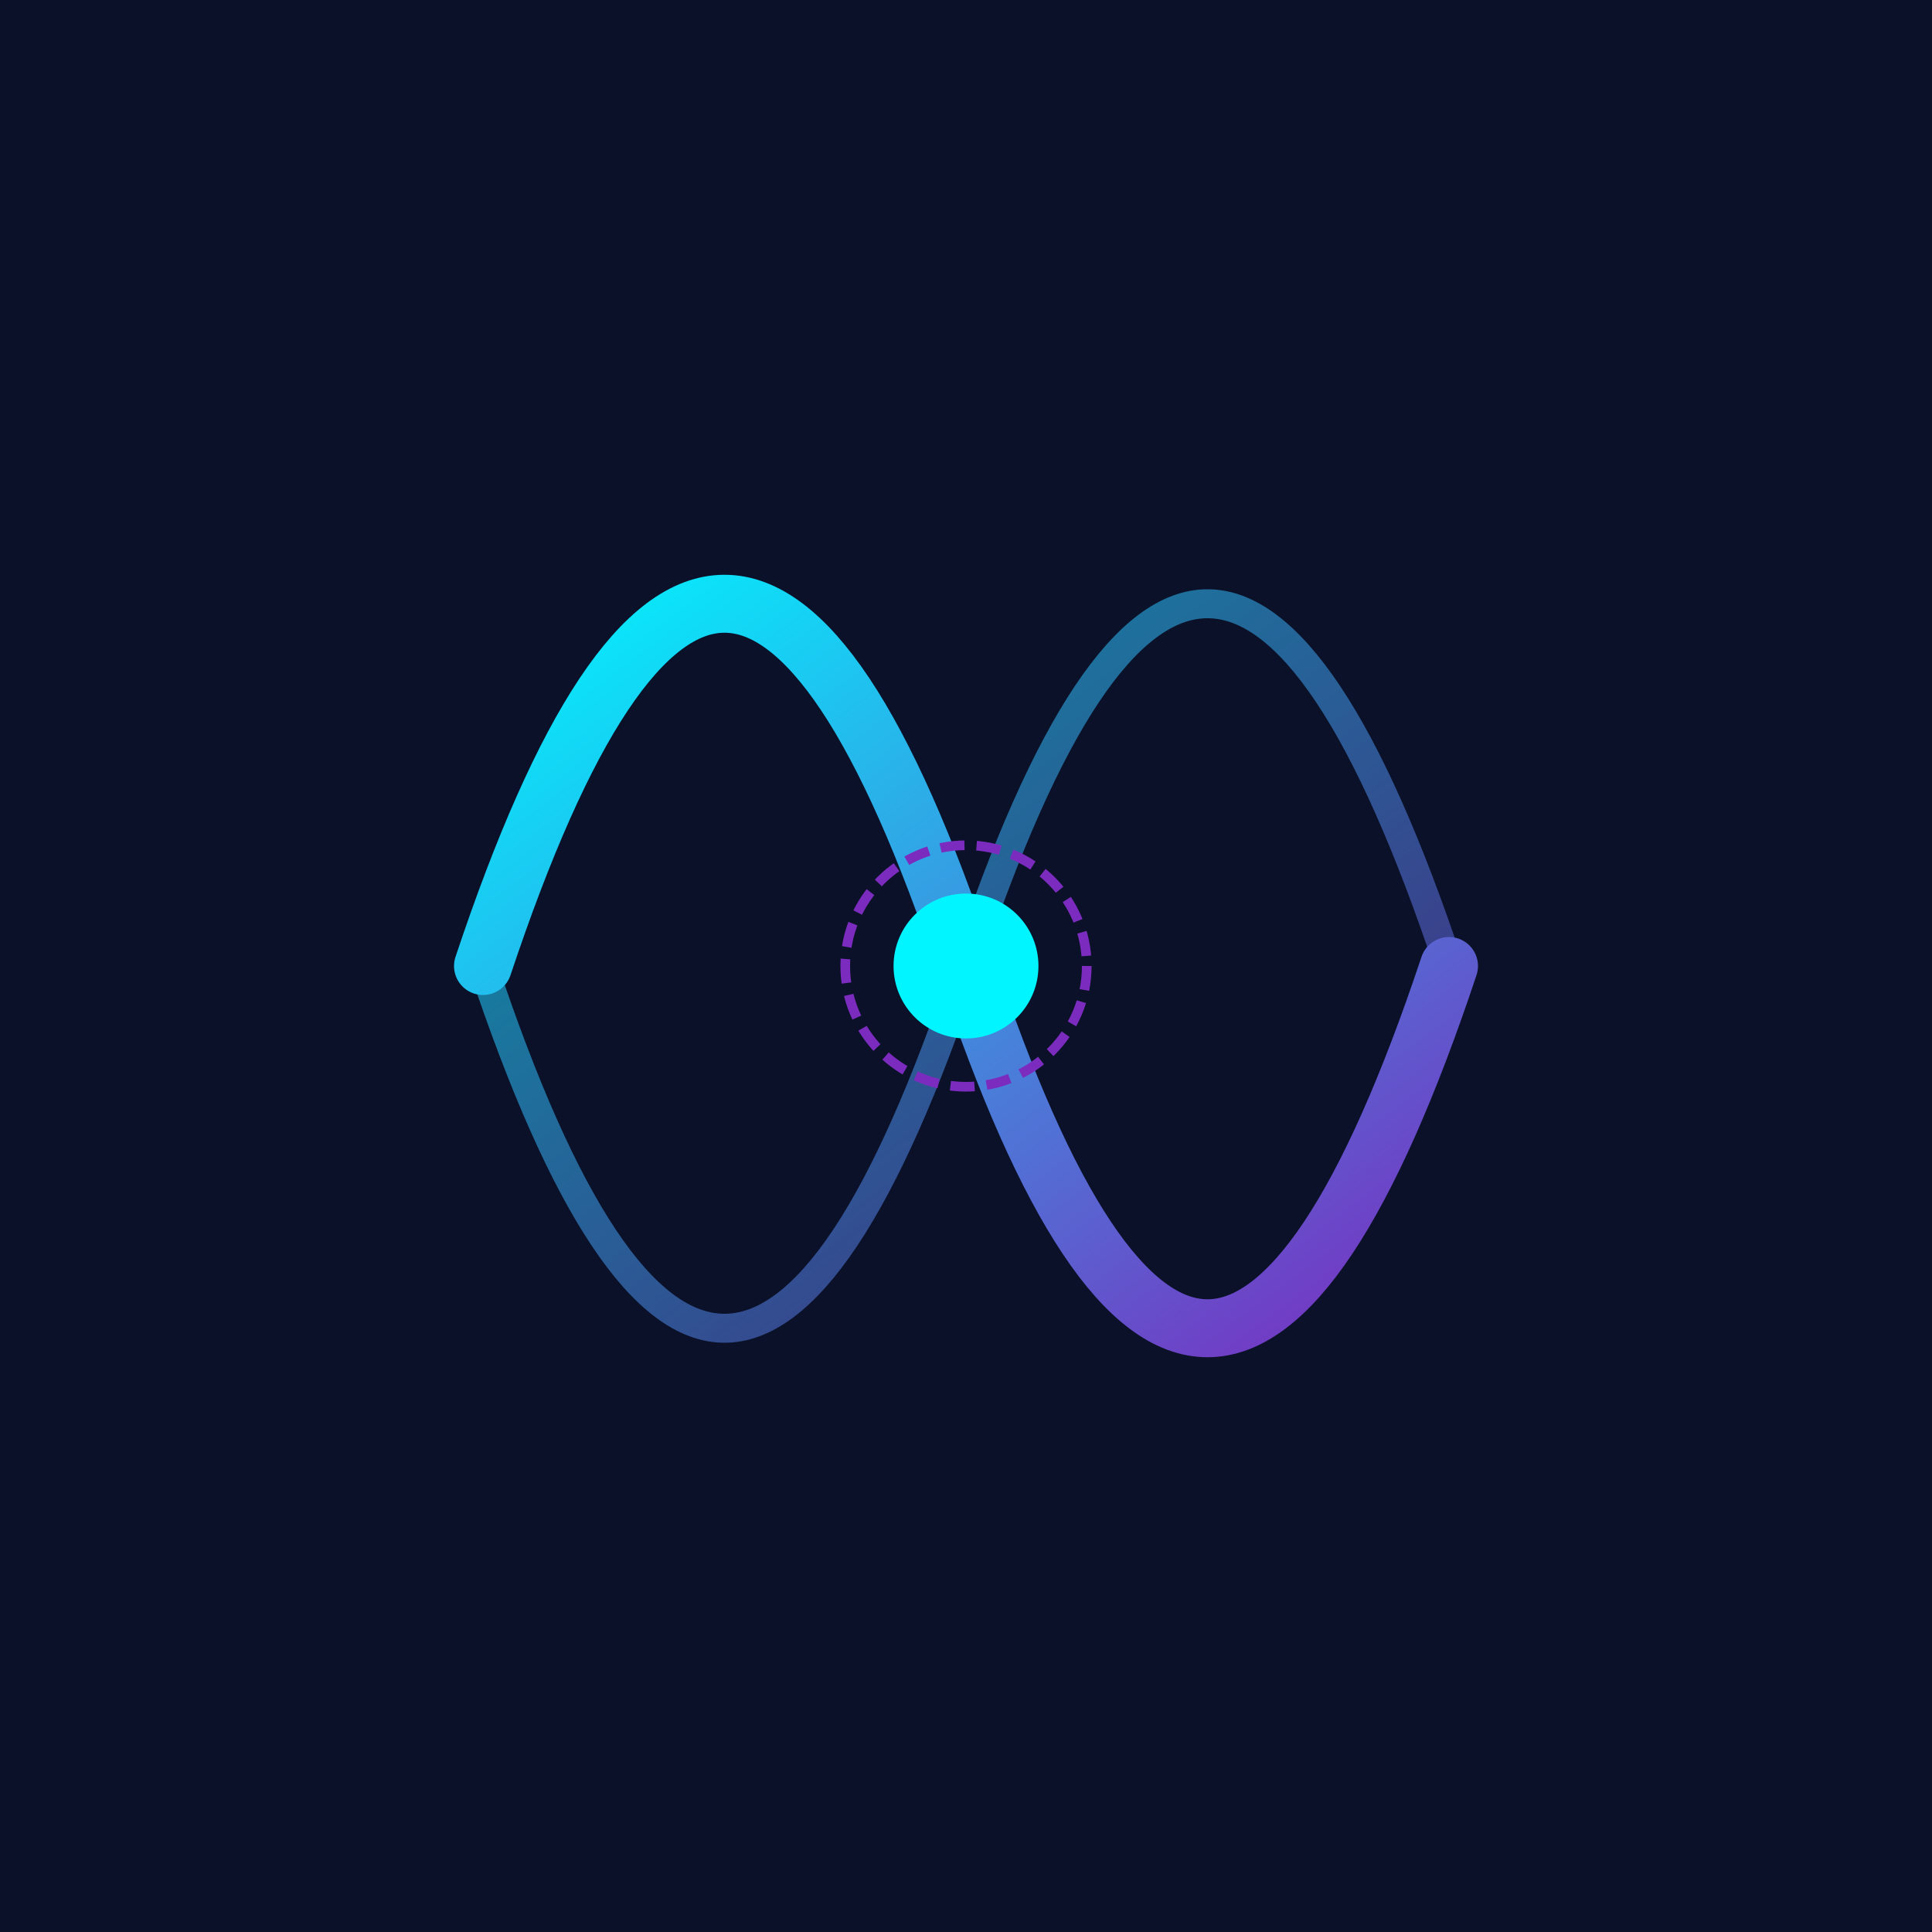
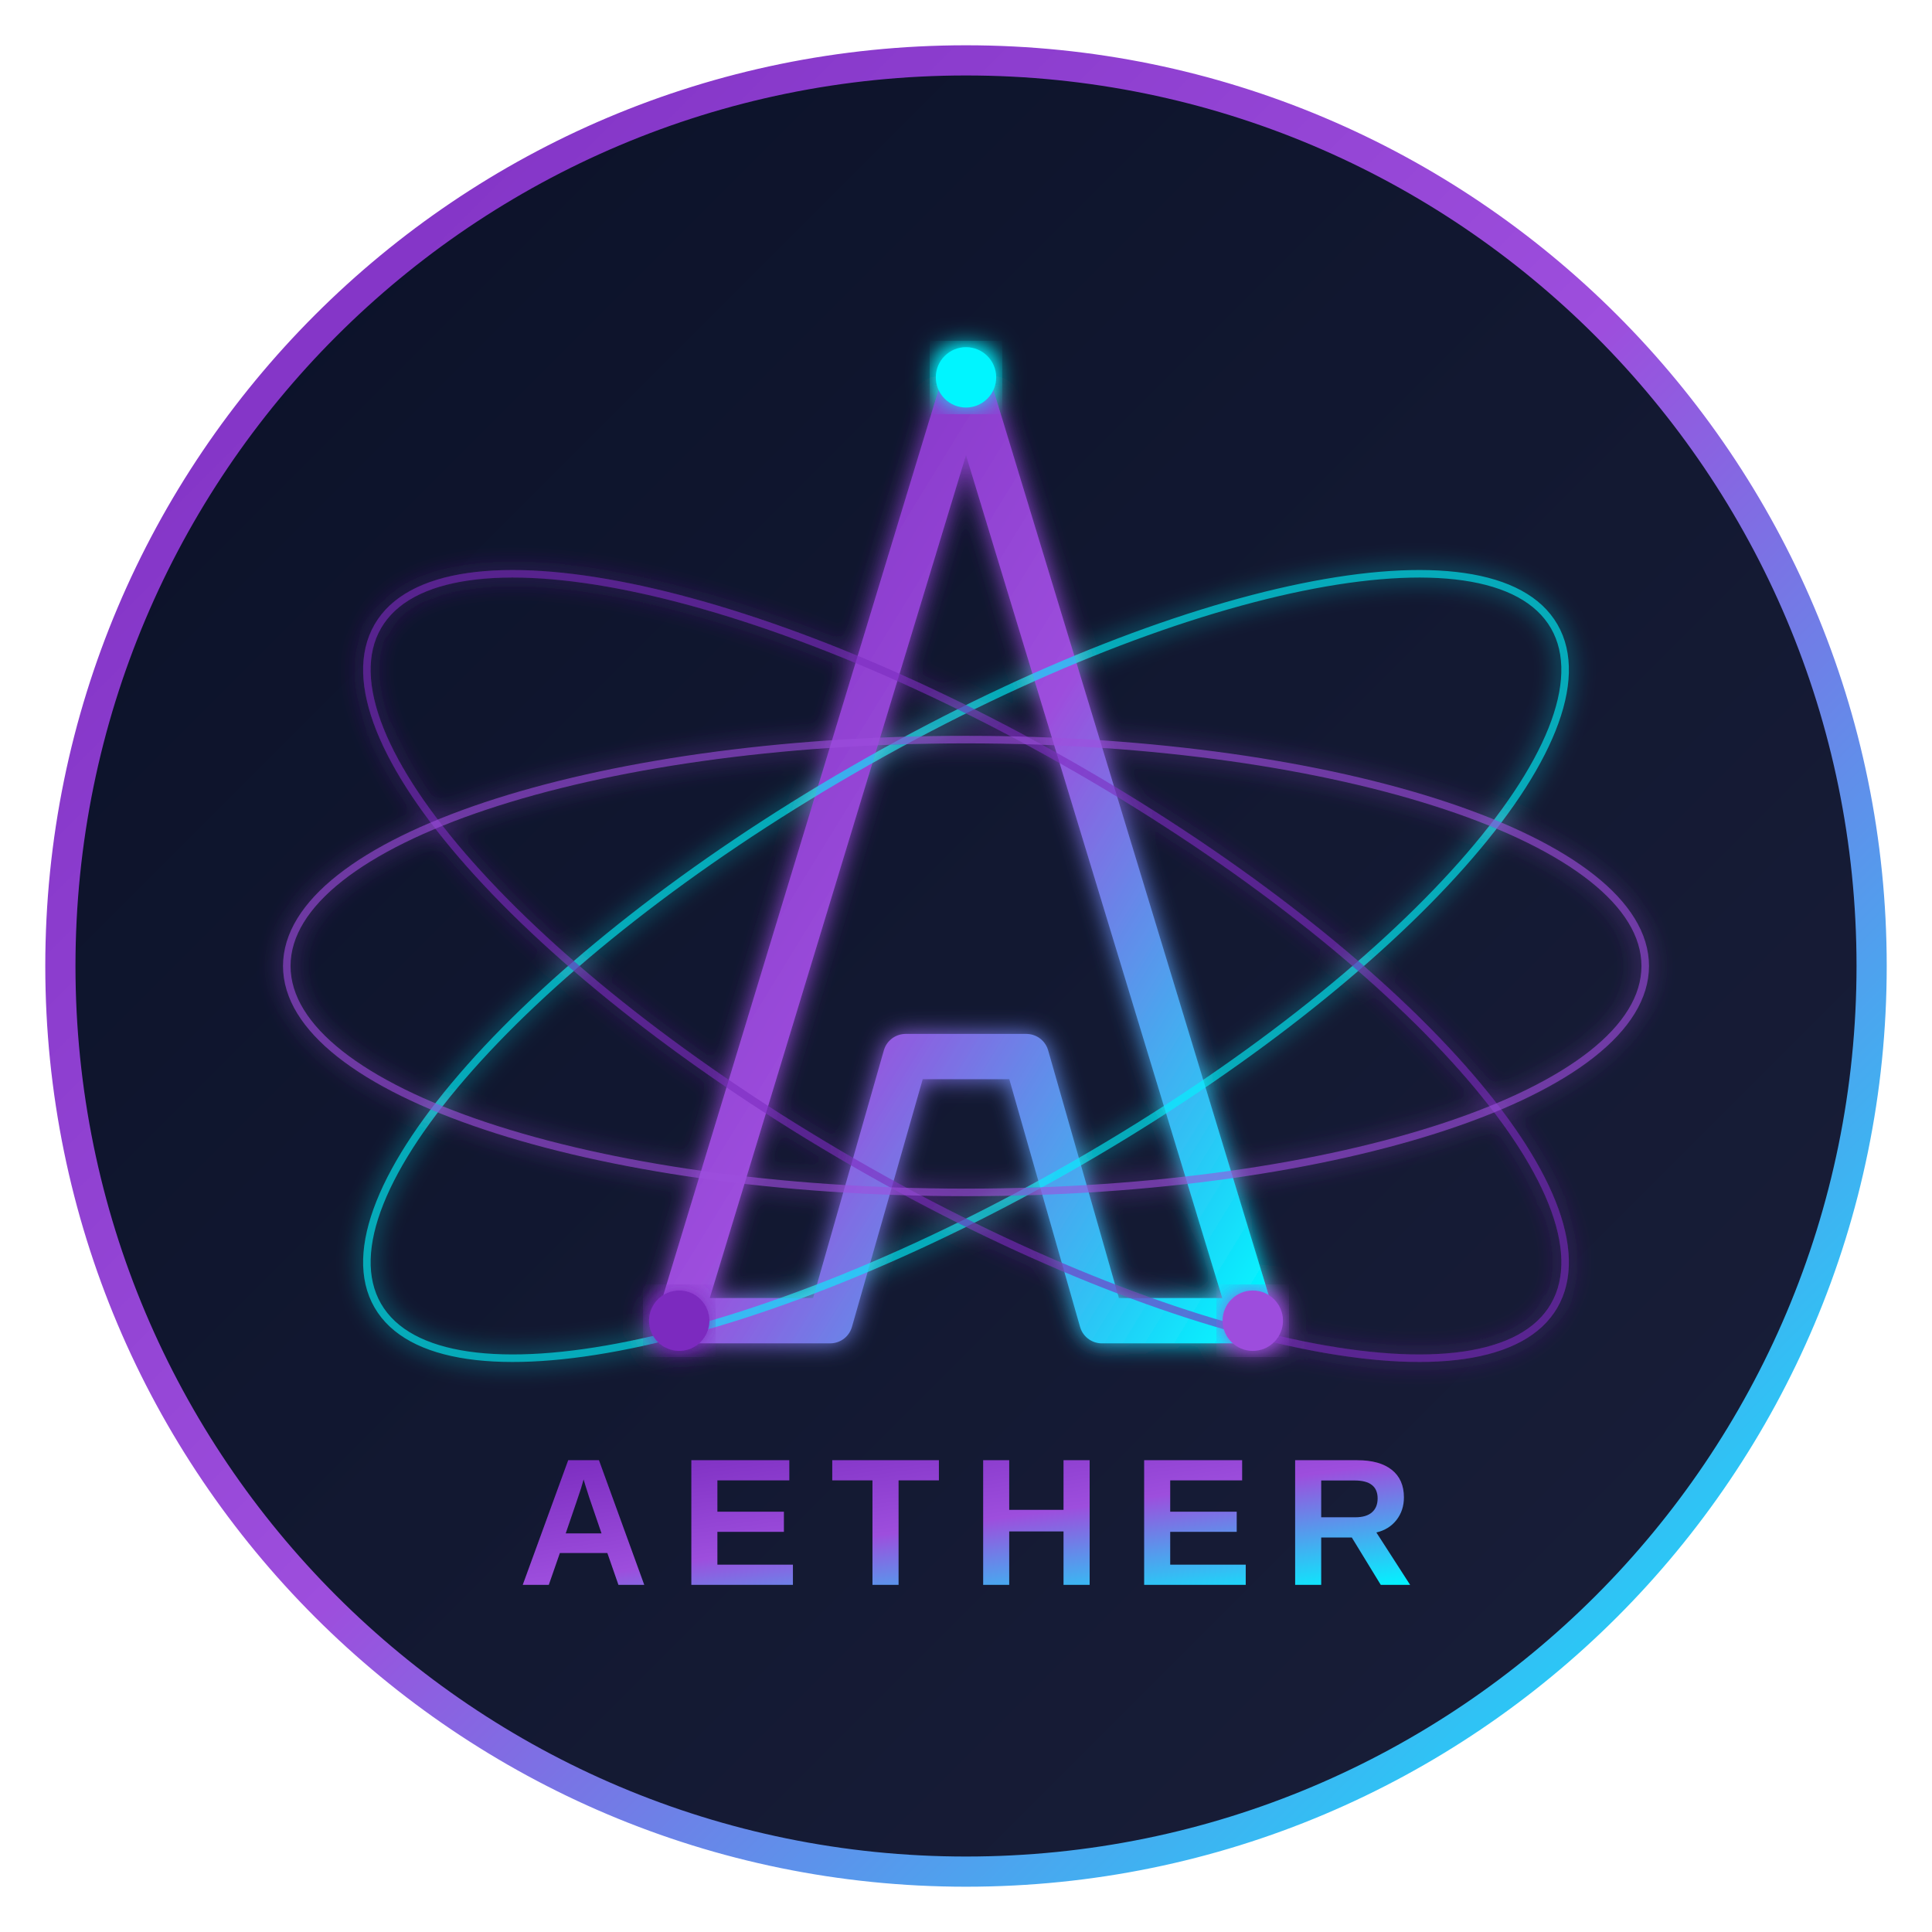
- <svg xmlns="http://www.w3.org/2000/svg" viewBox="0 0 800 800" width="100%" height="100%">
-   <rect width="800" height="800" fill="#0A1128" />
+ <svg xmlns="http://www.w3.org/2000/svg" viewBox="0 0 512 512">
  <defs>
-     <linearGradient id="quantum-wave" x1="0%" y1="0%" x2="100%" y2="100%">
-       <stop offset="0%" stop-color="#00F5FF" />
-       <stop offset="100%" stop-color="#7B2CBF" />
+     <linearGradient id="bgGradient" x1="0%" y1="0%" x2="100%" y2="100%">
+       <stop offset="0%" style="stop-color:#0A1128;stop-opacity:1" />
+       <stop offset="100%" style="stop-color:#1a1f3a;stop-opacity:1" />
    </linearGradient>
+     <linearGradient id="quantumGradient" x1="0%" y1="0%" x2="100%" y2="100%">
+       <stop offset="0%" style="stop-color:#7B2CBF;stop-opacity:1" />
+       <stop offset="50%" style="stop-color:#9D4EDD;stop-opacity:1" />
+       <stop offset="100%" style="stop-color:#00F5FF;stop-opacity:1" />
+     </linearGradient>
+     <filter id="glow">
+       <feGaussianBlur stdDeviation="3" result="coloredBlur" />
+       <feMerge>
+         <feMergeNode in="coloredBlur" />
+         <feMergeNode in="SourceGraphic" />
+       </feMerge>
+     </filter>
  </defs>
-   <path d="M 200,400 Q 300,100 400,400 T 600,400" fill="none" stroke="url(#quantum-wave)" stroke-width="24" stroke-linecap="round" />
-   <path d="M 200,400 Q 300,700 400,400 T 600,400" fill="none" stroke="url(#quantum-wave)" stroke-width="12" stroke-linecap="round" opacity="0.6" />
-   <circle cx="400" cy="400" r="30" fill="#00F5FF" />
-   <circle cx="400" cy="400" r="50" fill="none" stroke="#7B2CBF" stroke-width="4" stroke-dasharray="10 5" />
+   <circle cx="256" cy="256" r="240" fill="url(#bgGradient)" stroke="url(#quantumGradient)" stroke-width="8" />
+   <g filter="url(#glow)">
+     <path d="M 256 100 L 180 350 L 220 350 L 240 280 L 272 280 L 292 350 L 332 350 Z" fill="none" stroke="url(#quantumGradient)" stroke-width="12" stroke-linecap="round" stroke-linejoin="round" />
+     <path d="M 225 240 L 287 240" fill="none" stroke="url(#quantumGradient)" stroke-width="10" stroke-linecap="round" />
+     <ellipse cx="256" cy="256" rx="180" ry="60" fill="none" stroke="#00F5FF" stroke-width="2" opacity="0.6" transform="rotate(-30 256 256)" />
+     <ellipse cx="256" cy="256" rx="180" ry="60" fill="none" stroke="#7B2CBF" stroke-width="2" opacity="0.6" transform="rotate(30 256 256)" />
+     <ellipse cx="256" cy="256" rx="180" ry="60" fill="none" stroke="#9D4EDD" stroke-width="2" opacity="0.6" />
+     <circle cx="256" cy="100" r="8" fill="#00F5FF" filter="url(#glow)" />
+     <circle cx="180" cy="350" r="8" fill="#7B2CBF" filter="url(#glow)" />
+     <circle cx="332" cy="350" r="8" fill="#9D4EDD" filter="url(#glow)" />
+   </g>
+   <text x="256" y="420" font-family="Arial, sans-serif" font-size="48" font-weight="bold" fill="url(#quantumGradient)" text-anchor="middle" letter-spacing="8">AETHER</text>
</svg>
